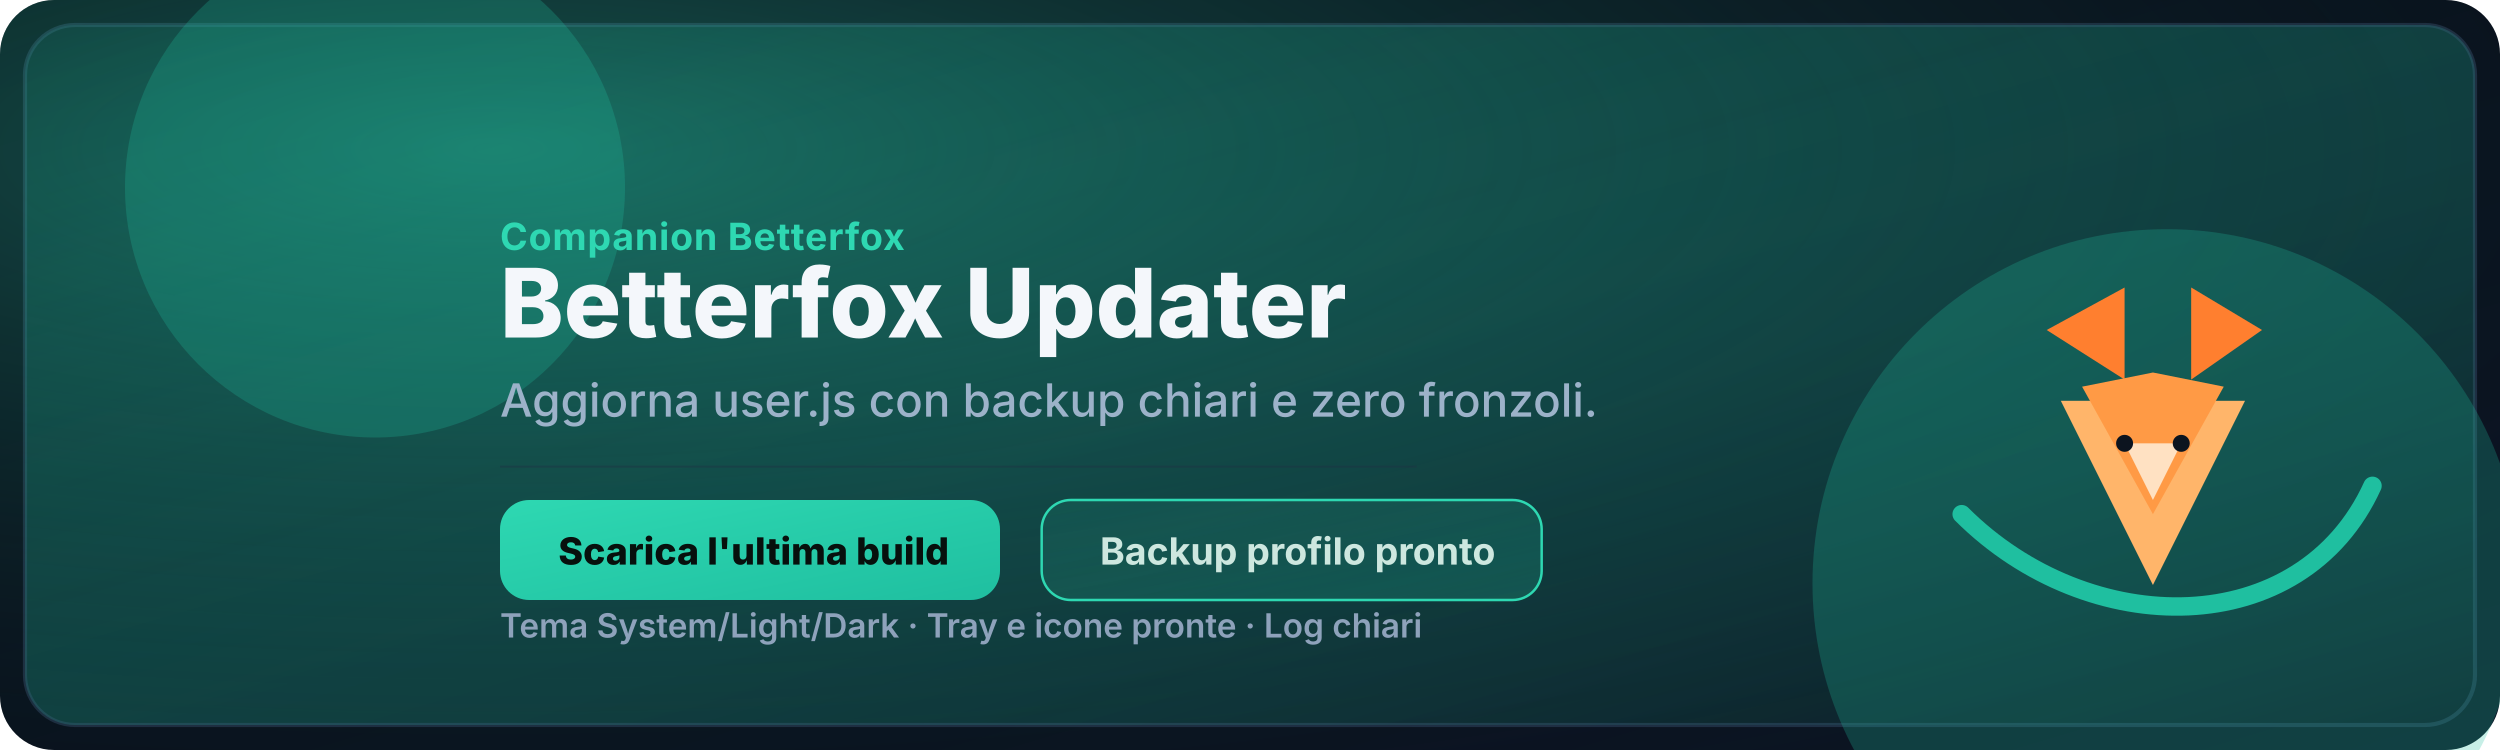
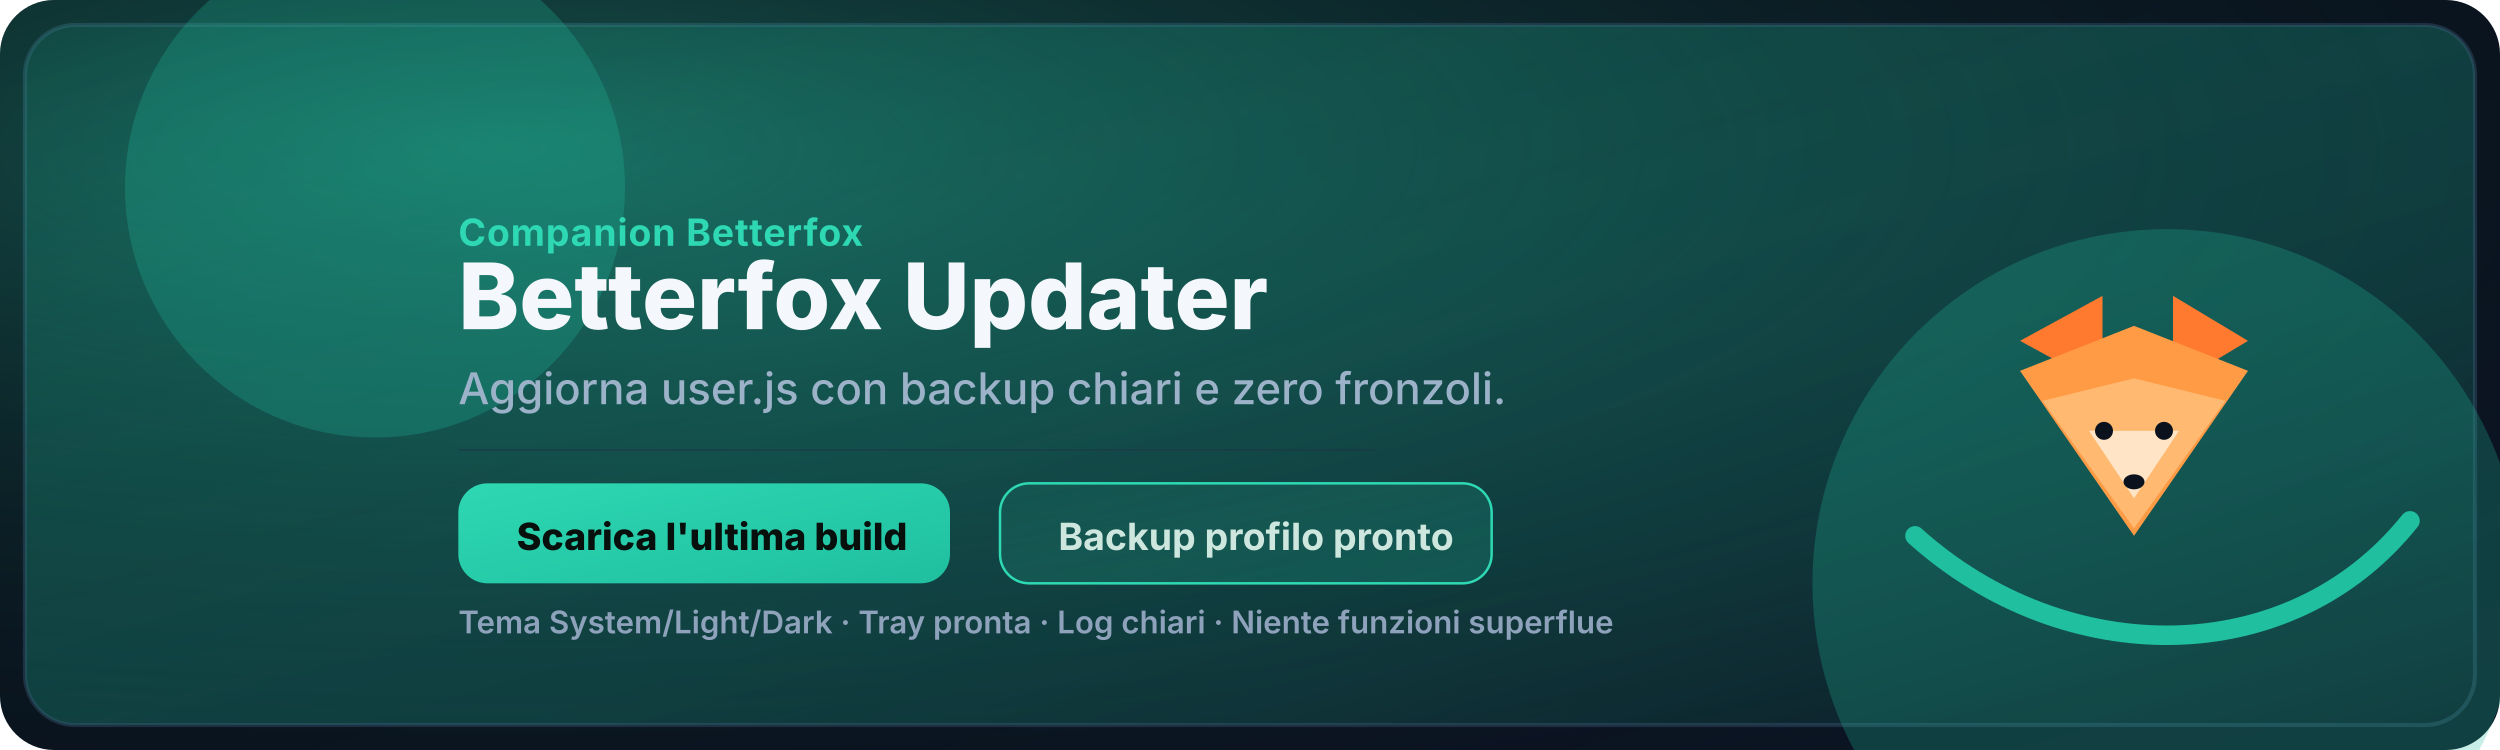
<svg xmlns="http://www.w3.org/2000/svg" width="1200" height="360" viewBox="0 0 1200 360" fill="none">
  <defs>
    <linearGradient id="bg" x1="0" y1="0" x2="1" y2="1">
      <stop offset="0%" stop-color="#070d15" />
      <stop offset="100%" stop-color="#0c1524" />
    </linearGradient>
    <linearGradient id="panel" x1="0" y1="0" x2="1" y2="1">
      <stop offset="0%" stop-color="rgba(31,191,160,0.14)" />
      <stop offset="100%" stop-color="rgba(12,19,32,0.94)" />
    </linearGradient>
    <linearGradient id="cta" x1="0" y1="0" x2="1" y2="1">
      <stop offset="0%" stop-color="#2ed8b2" />
      <stop offset="100%" stop-color="#1fbfa0" />
    </linearGradient>
    <linearGradient id="ghost" x1="0" y1="0" x2="1" y2="1">
      <stop offset="0%" stop-color="rgba(46,216,178,0.08)" />
      <stop offset="100%" stop-color="rgba(31,191,160,0.22)" />
    </linearGradient>
    <radialGradient id="halo" cx="0.2" cy="0.2" r="1">
      <stop offset="0%" stop-color="#2ed8b2" stop-opacity="0.35" />
      <stop offset="100%" stop-color="rgba(7,12,20,0)" />
    </radialGradient>
  </defs>
  <rect width="1200" height="360" rx="26" fill="url(#bg)" />
  <rect x="12" y="12" width="1176" height="336" rx="24" fill="url(#panel)" stroke="rgba(71,102,136,0.35)" stroke-width="2" />
  <rect width="1200" height="360" rx="26" fill="url(#halo)" />
  <g opacity="0.25">
    <circle cx="180" cy="90" r="120" fill="#1fbfa0" />
    <circle cx="1040" cy="280" r="170" fill="#1fbfa0" />
  </g>
-   <g transform="translate(860 70) scale(0.34)">
-     <polygon points="360,260 470,200 470,330" fill="#ff7f2f" />
-     <polygon points="564,200 664,260 564,330" fill="#ff7f2f" />
-     <polygon points="380,360 640,360 510,620" fill="#ffb56a" />
-     <polygon points="410,340 510,320 610,340 510,520" fill="#ff9a45" />
-     <polygon points="470,420 550,420 510,500" fill="#ffe1c2" />
-     <circle cx="470" cy="420" r="12" fill="#0c141f" />
-     <circle cx="550" cy="420" r="12" fill="#0c141f" />
-     <path d="M240 520 C420 700 720 700 820 480" stroke="#1fbfa0" stroke-width="26" stroke-linecap="round" fill="none" />
+   <g transform="translate(840 70) scale(0.36)">
+     <polygon points="360,260 470,200 470,320" fill="#ff7a2f" />
+     <polygon points="564,200 664,260 564,320" fill="#ff7a2f" />
+     <polygon points="360,300 512,240 664,300 512,520" fill="#ff9a45" />
+     <polygon points="390,340 512,310 634,340 512,510" fill="#ffb970" />
+     <polygon points="452,380 572,380 512,470" fill="#ffe4c5" />
+     <circle cx="472" cy="380" r="12" fill="#0b121d" />
+     <circle cx="552" cy="380" r="12" fill="#0b121d" />
+     <ellipse cx="512" cy="448" rx="14" ry="10" fill="#0b121d" />
+     <path d="M220 520 C420 700 720 700 880 500" stroke="#1fbfa0" stroke-width="26" stroke-linecap="round" fill="none" />
  </g>
-   <text x="240" y="120" fill="#2ed8b2" font-family="Inter, 'Segoe UI', sans-serif" font-size="18" font-weight="700" letter-spacing="0.4">Companion Betterfox</text>
-   <text x="240" y="162" fill="#f4f7fb" font-family="Inter, 'Segoe UI', sans-serif" font-size="46" font-weight="800">Betterfox Updater</text>
-   <text x="240" y="200" fill="#9cb2c9" font-family="Inter, 'Segoe UI', sans-serif" font-size="22" font-weight="500">Aggiorna user.js con backup chiari e zero fronzoli.</text>
+   <text x="220" y="118" fill="#2ed8b2" font-family="Inter, 'Segoe UI', sans-serif" font-size="18" font-weight="700" letter-spacing="0.4">Companion Betterfox</text>
+   <text x="220" y="158" fill="#f4f7fb" font-family="Inter, 'Segoe UI', sans-serif" font-size="44" font-weight="800">Betterfox Updater</text>
+   <text x="220" y="194" fill="#9cb2c9" font-family="Inter, 'Segoe UI', sans-serif" font-size="21" font-weight="500">Aggiorna user.js con backup chiari e zero fronzoli.</text>
  <g fill="none" stroke="#203045" stroke-width="1" stroke-opacity="0.4">
-     <line x1="240" y1="224" x2="680" y2="224" />
+     <line x1="220" y1="216" x2="660" y2="216" />
  </g>
-   <rect x="240" y="240" width="240" height="48" rx="14" fill="url(#cta)" />
-   <text x="268" y="271" fill="#07100d" font-family="Inter, 'Segoe UI', sans-serif" font-size="18" font-weight="800">Scarica l'ultima build</text>
-   <rect x="500" y="240" width="240" height="48" rx="14" fill="url(#ghost)" stroke="#2ed8b2" stroke-width="1.2" />
-   <text x="528" y="271" fill="#cde7df" font-family="Inter, 'Segoe UI', sans-serif" font-size="18" font-weight="700">Backup profilo pronto</text>
-   <text x="240" y="306" fill="#8ea2bb" font-family="Inter, 'Segoe UI', sans-serif" font-size="16" font-weight="600">Tema System/Light/Dark · Tray e icone pronte · Log chiari</text>
+   <rect x="220" y="232" width="236" height="48" rx="14" fill="url(#cta)" />
+   <text x="248" y="264" fill="#07100d" font-family="Inter, 'Segoe UI', sans-serif" font-size="18" font-weight="800">Scarica l'ultima build</text>
+   <rect x="480" y="232" width="236" height="48" rx="14" fill="url(#ghost)" stroke="#2ed8b2" stroke-width="1.2" />
+   <text x="508" y="264" fill="#cde7df" font-family="Inter, 'Segoe UI', sans-serif" font-size="18" font-weight="700">Backup profilo pronto</text>
+   <text x="220" y="304" fill="#8ea2bb" font-family="Inter, 'Segoe UI', sans-serif" font-size="15" font-weight="600">Tema System/Light/Dark · Tray pronta · Log chiari · Niente funzioni superflue</text>
</svg>
